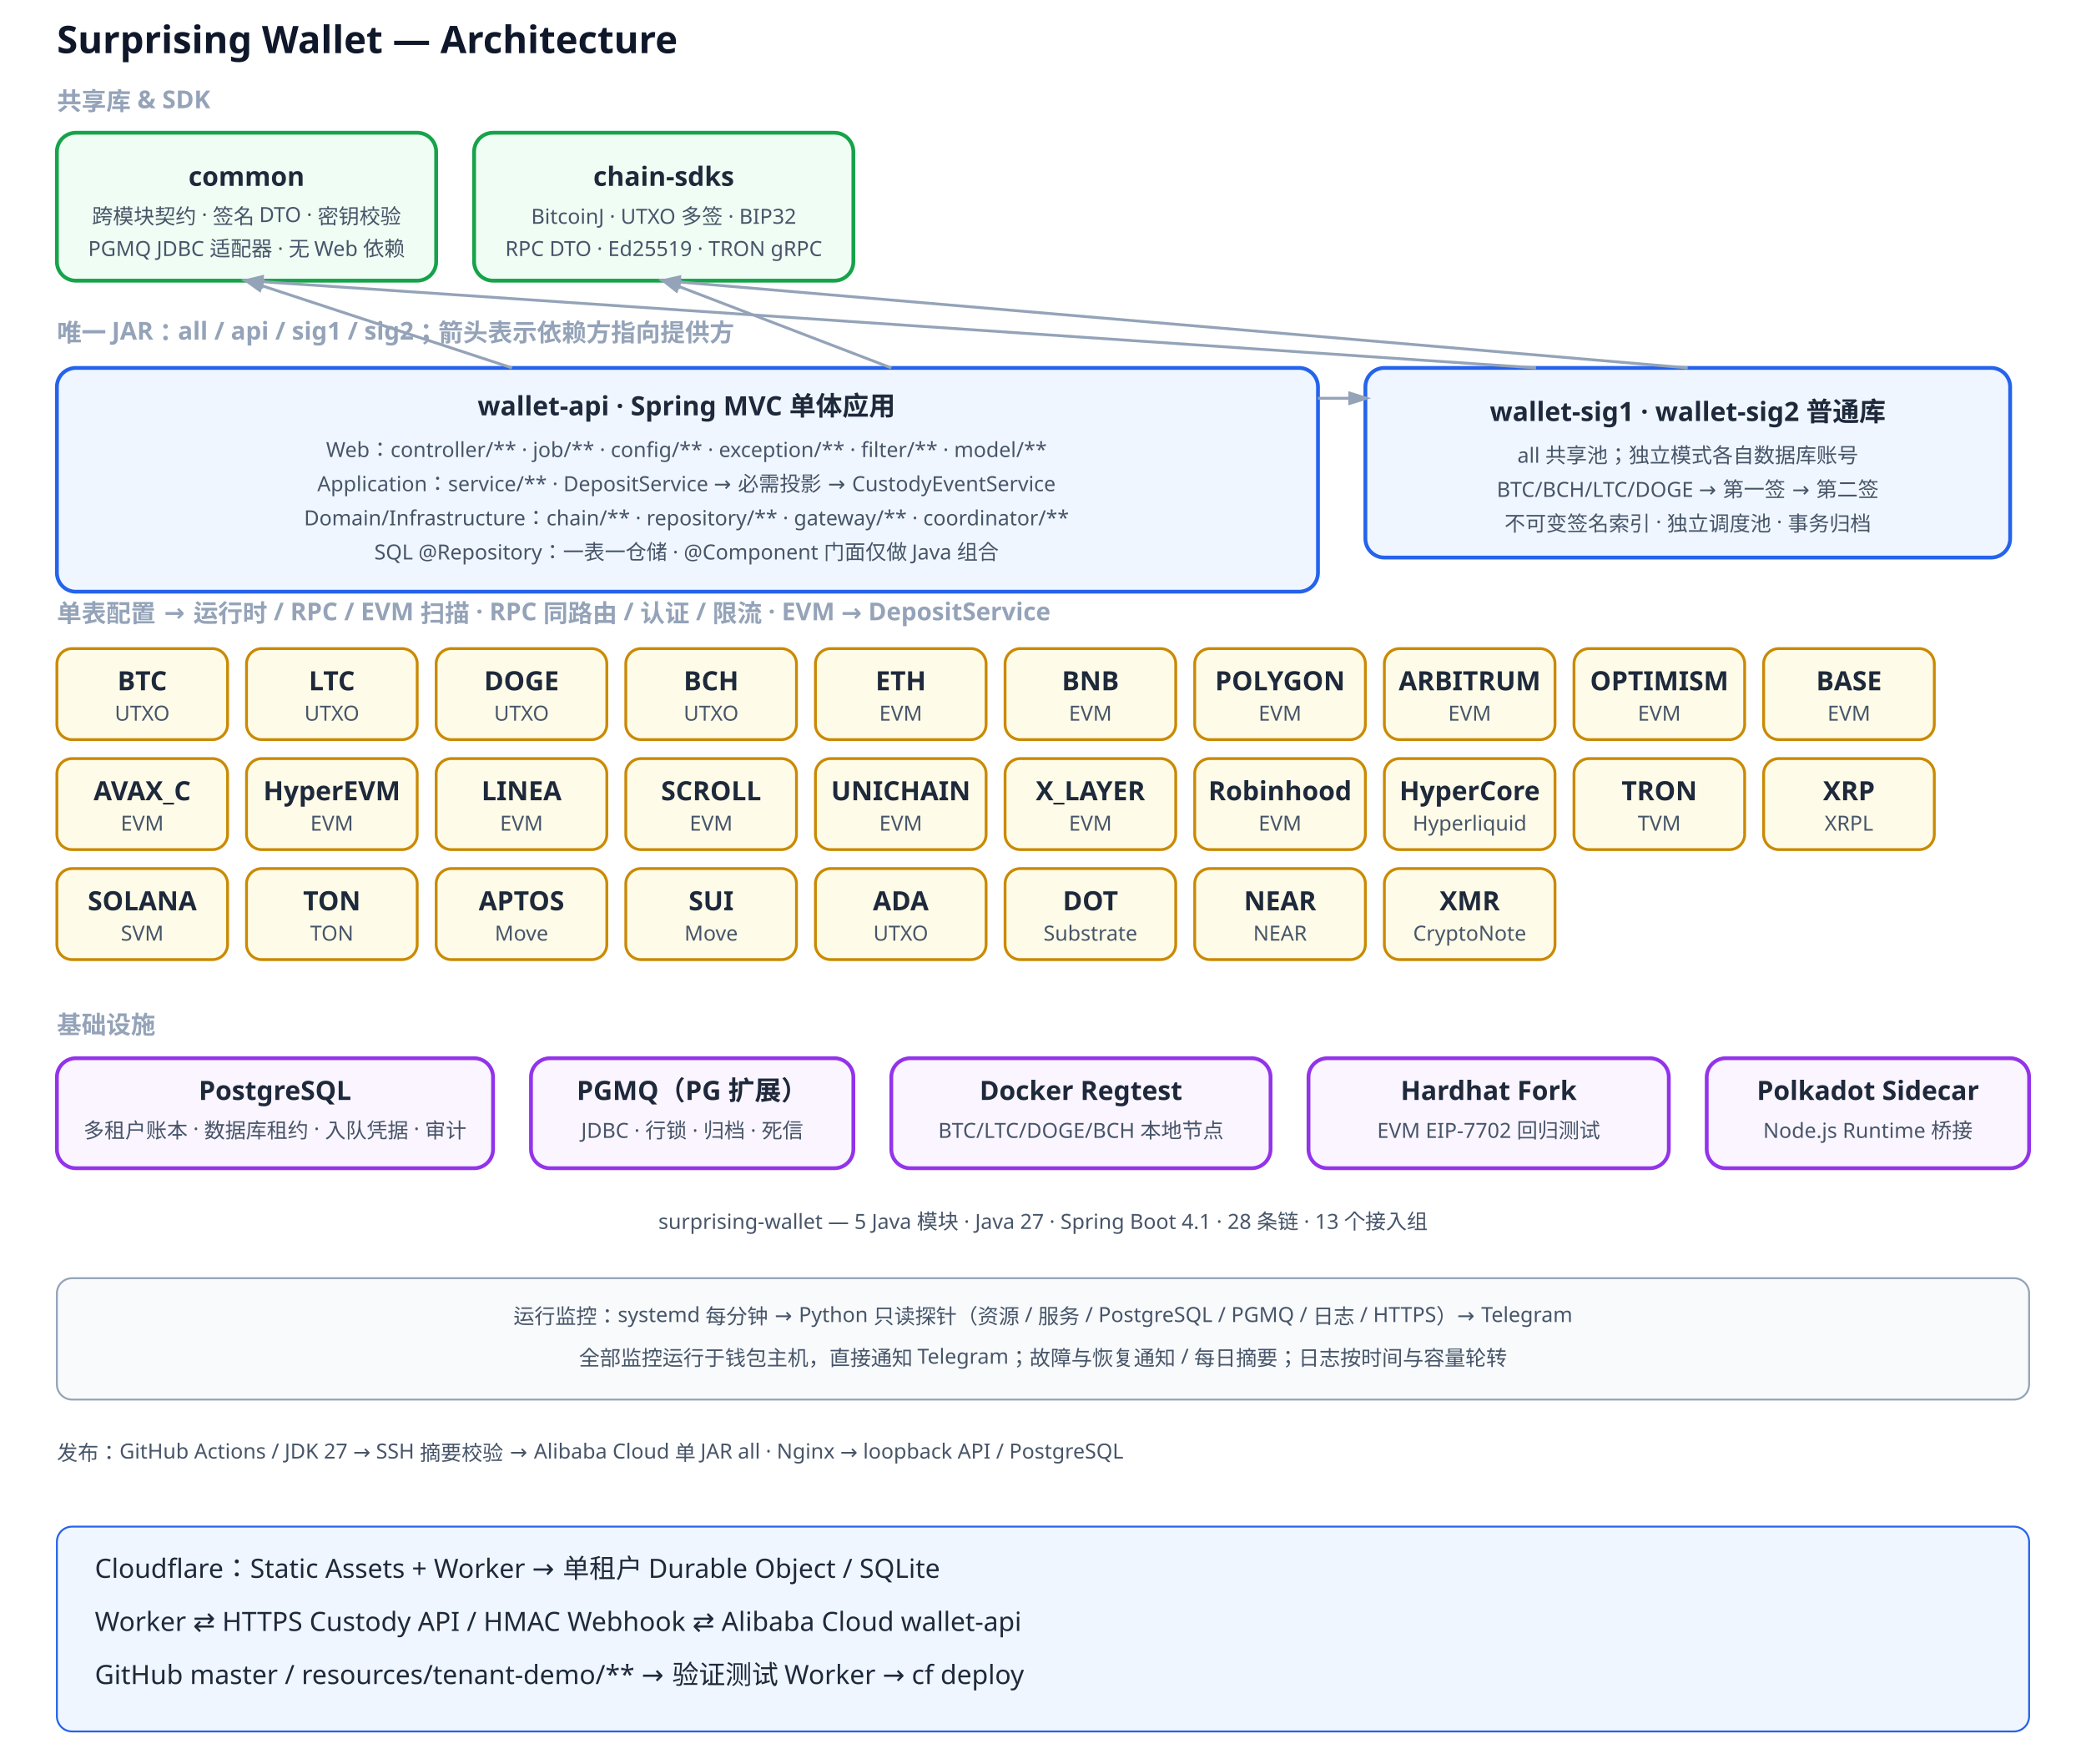
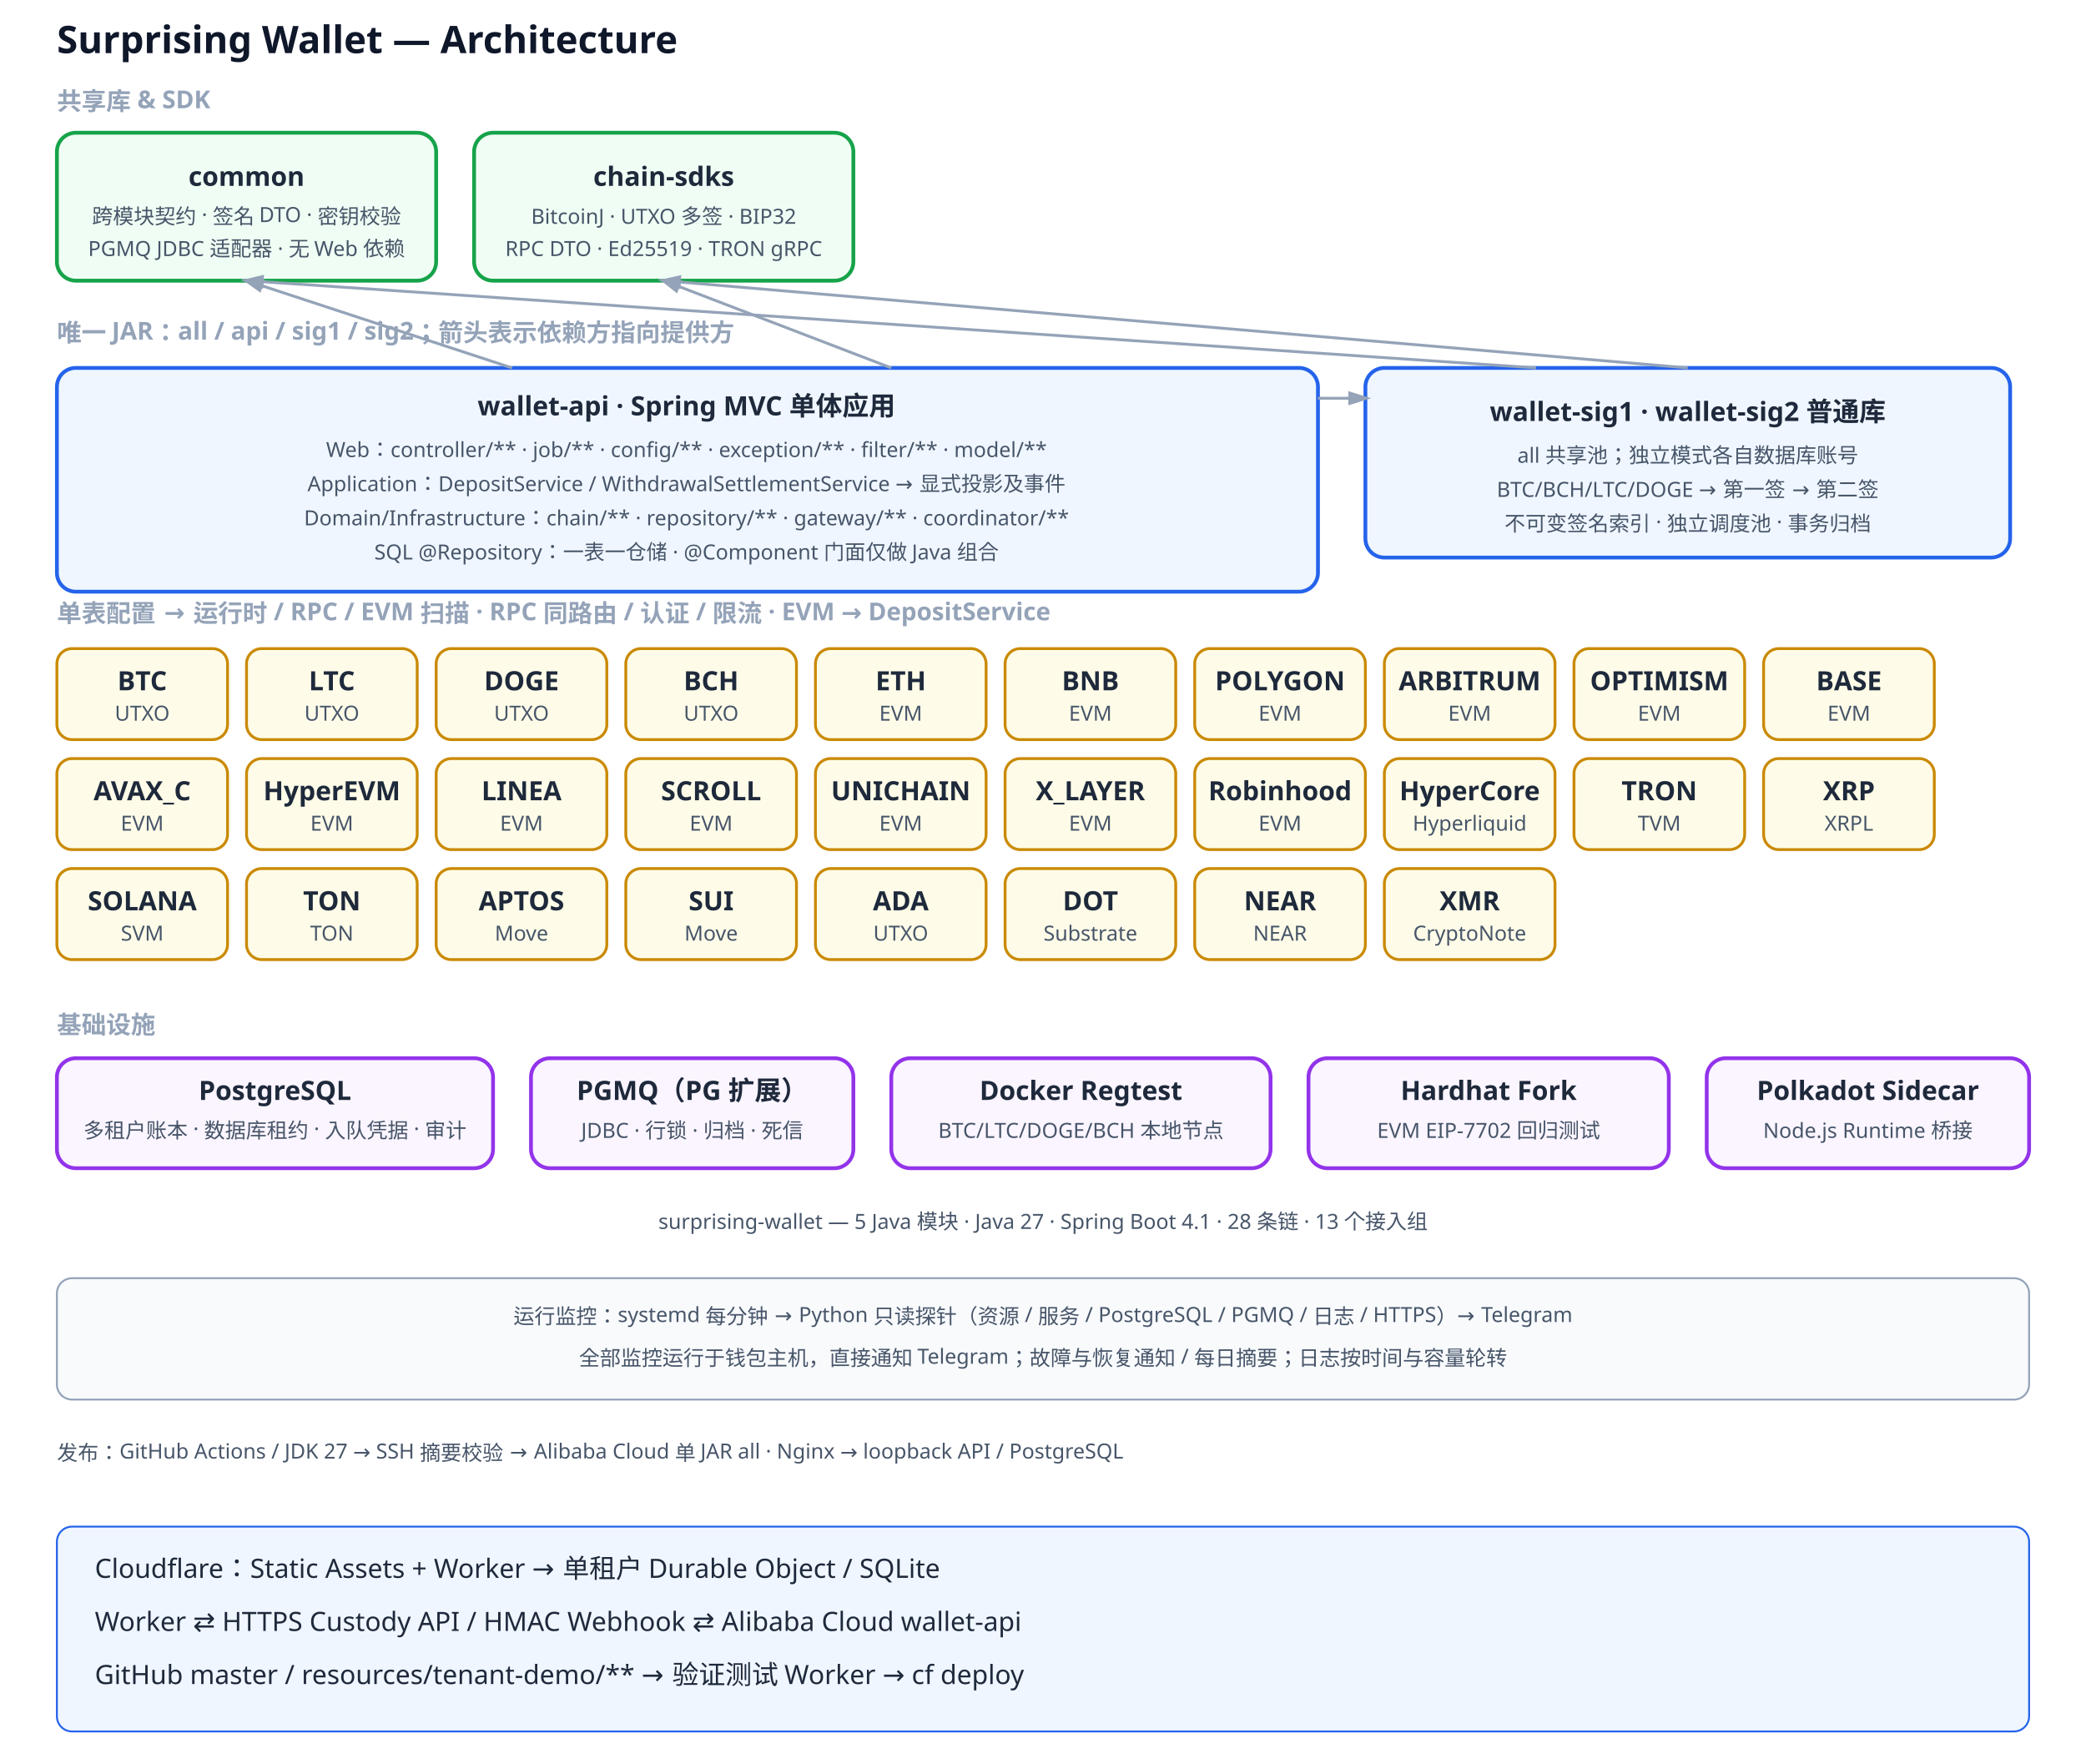
<svg xmlns="http://www.w3.org/2000/svg" width="1100" height="930" viewBox="0 0 1100 930">
  <style>
    .svc   { fill: #eff6ff; stroke: #2563eb; stroke-width: 2; rx: 10; }
    .lib   { fill: #f0fdf4; stroke: #16a34a; stroke-width: 2; rx: 10; }
    .chain { fill: #fefce8; stroke: #ca8a04; stroke-width: 1.5; rx: 8; }
    .infra { fill: #faf5ff; stroke: #9333ea; stroke-width: 2; rx: 10; }
    .label { font: 14px sans-serif; font-weight: 700; fill: #1e293b; }
    .desc  { font: 11px sans-serif; fill: #475569; }
    .title { font: 20px sans-serif; font-weight: 700; fill: #0f172a; }
    .sep   { font: 13px sans-serif; font-weight: 600; fill: #94a3b8; }
    .arrow { stroke: #94a3b8; stroke-width: 1.5; marker-end: url(#arr); }
  </style>
  <defs>
    <marker id="arr" markerWidth="8" markerHeight="8" refX="6" refY="2.5" orient="auto" markerUnits="strokeWidth">
      <path d="M0,0 L0,5 L8,2.5 z" fill="#94a3b8" />
    </marker>
  </defs>
  <text x="30" y="28" class="title">Surprising Wallet —  Architecture</text>
  <text x="30" y="58" class="sep"> 共享库 &amp; SDK</text>
  <rect x="30" y="70" width="200" height="78" class="lib" />
  <text x="130" y="98" text-anchor="middle" class="label">common</text>
  <text x="130" y="118" text-anchor="middle" class="desc">跨模块契约 · 签名 DTO · 密钥校验</text>
  <text x="130" y="135" text-anchor="middle" class="desc">PGMQ JDBC 适配器 · 无 Web 依赖</text>
  <rect x="250" y="70" width="200" height="78" class="lib" />
  <text x="350" y="98" text-anchor="middle" class="label">chain-sdks</text>
  <text x="350" y="118" text-anchor="middle" class="desc">BitcoinJ · UTXO 多签 · BIP32</text>
  <text x="350" y="135" text-anchor="middle" class="desc">RPC DTO · Ed25519 · TRON gRPC</text>
  <text x="30" y="180" class="sep"> 唯一 JAR：all / api / sig1 / sig2；箭头表示依赖方指向提供方</text>
  <rect x="30" y="194" width="665" height="118" class="svc" />
  <text x="362" y="219" text-anchor="middle" class="label">wallet-api · Spring MVC 单体应用</text>
  <text x="362" y="241" text-anchor="middle" class="desc">Web：controller/** · job/** · config/** · exception/** · filter/** · model/**</text>
-   <text x="362" y="259" text-anchor="middle" class="desc">Application：service/** · DepositService → 必需投影 → CustodyEventService</text>
+   <text x="362" y="259" text-anchor="middle" class="desc">Application：DepositService / WithdrawalSettlementService → 显式投影及事件</text>
  <text x="362" y="277" text-anchor="middle" class="desc">Domain/Infrastructure：chain/** · repository/** · gateway/** · coordinator/**</text>
  <text x="362" y="295" text-anchor="middle" class="desc">SQL @Repository：一表一仓储 · @Component 门面仅做 Java 组合</text>
  <rect x="720" y="194" width="340" height="100" class="svc" />
  <text x="890" y="222" text-anchor="middle" class="label">wallet-sig1 · wallet-sig2 普通库</text>
  <text x="890" y="244" text-anchor="middle" class="desc">all 共享池；独立模式各自数据库账号</text>
  <text x="890" y="262" text-anchor="middle" class="desc">BTC/BCH/LTC/DOGE → 第一签 → 第二签</text>
  <text x="890" y="280" text-anchor="middle" class="desc">不可变签名索引 · 独立调度池 · 事务归档</text>
  <line x1="695" y1="210" x2="720" y2="210" class="arrow" />
  <line x1="270" y1="194" x2="130" y2="148" class="arrow" />
  <line x1="470" y1="194" x2="350" y2="148" class="arrow" />
  <line x1="810" y1="194" x2="130" y2="148" class="arrow" />
  <line x1="890" y1="194" x2="350" y2="148" class="arrow" />
  <text x="30" y="328" class="sep"> 单表配置 → 运行时 / RPC / EVM 扫描 · RPC 同路由 / 认证 / 限流 · EVM → DepositService</text>
  <rect x="30" y="342" width="90" height="48" class="chain" />
  <text x="75" y="364" text-anchor="middle" class="label">BTC</text>
  <text x="75" y="380" text-anchor="middle" class="desc">UTXO</text>
  <rect x="130" y="342" width="90" height="48" class="chain" />
  <text x="175" y="364" text-anchor="middle" class="label">LTC</text>
  <text x="175" y="380" text-anchor="middle" class="desc">UTXO</text>
  <rect x="230" y="342" width="90" height="48" class="chain" />
  <text x="275" y="364" text-anchor="middle" class="label">DOGE</text>
  <text x="275" y="380" text-anchor="middle" class="desc">UTXO</text>
  <rect x="330" y="342" width="90" height="48" class="chain" />
  <text x="375" y="364" text-anchor="middle" class="label">BCH</text>
  <text x="375" y="380" text-anchor="middle" class="desc">UTXO</text>
  <rect x="430" y="342" width="90" height="48" class="chain" />
  <text x="475" y="364" text-anchor="middle" class="label">ETH</text>
  <text x="475" y="380" text-anchor="middle" class="desc">EVM</text>
  <rect x="530" y="342" width="90" height="48" class="chain" />
  <text x="575" y="364" text-anchor="middle" class="label">BNB</text>
  <text x="575" y="380" text-anchor="middle" class="desc">EVM</text>
  <rect x="630" y="342" width="90" height="48" class="chain" />
  <text x="675" y="364" text-anchor="middle" class="label">POLYGON</text>
  <text x="675" y="380" text-anchor="middle" class="desc">EVM</text>
  <rect x="730" y="342" width="90" height="48" class="chain" />
  <text x="775" y="364" text-anchor="middle" class="label">ARBITRUM</text>
  <text x="775" y="380" text-anchor="middle" class="desc">EVM</text>
  <rect x="830" y="342" width="90" height="48" class="chain" />
  <text x="875" y="364" text-anchor="middle" class="label">OPTIMISM</text>
  <text x="875" y="380" text-anchor="middle" class="desc">EVM</text>
  <rect x="930" y="342" width="90" height="48" class="chain" />
  <text x="975" y="364" text-anchor="middle" class="label">BASE</text>
  <text x="975" y="380" text-anchor="middle" class="desc">EVM</text>
  <rect x="30" y="400" width="90" height="48" class="chain" />
  <text x="75" y="422" text-anchor="middle" class="label">AVAX_C</text>
  <text x="75" y="438" text-anchor="middle" class="desc">EVM</text>
  <rect x="130" y="400" width="90" height="48" class="chain" />
  <text x="175" y="422" text-anchor="middle" class="label">HyperEVM</text>
  <text x="175" y="438" text-anchor="middle" class="desc">EVM</text>
  <rect x="230" y="400" width="90" height="48" class="chain" />
  <text x="275" y="422" text-anchor="middle" class="label">LINEA</text>
  <text x="275" y="438" text-anchor="middle" class="desc">EVM</text>
  <rect x="330" y="400" width="90" height="48" class="chain" />
  <text x="375" y="422" text-anchor="middle" class="label">SCROLL</text>
  <text x="375" y="438" text-anchor="middle" class="desc">EVM</text>
  <rect x="430" y="400" width="90" height="48" class="chain" />
  <text x="475" y="422" text-anchor="middle" class="label">UNICHAIN</text>
  <text x="475" y="438" text-anchor="middle" class="desc">EVM</text>
  <rect x="530" y="400" width="90" height="48" class="chain" />
  <text x="575" y="422" text-anchor="middle" class="label">X_LAYER</text>
  <text x="575" y="438" text-anchor="middle" class="desc">EVM</text>
  <rect x="630" y="400" width="90" height="48" class="chain" />
  <text x="675" y="422" text-anchor="middle" class="label">Robinhood</text>
  <text x="675" y="438" text-anchor="middle" class="desc">EVM</text>
  <rect x="730" y="400" width="90" height="48" class="chain" />
  <text x="775" y="422" text-anchor="middle" class="label">HyperCore</text>
  <text x="775" y="438" text-anchor="middle" class="desc">Hyperliquid</text>
  <rect x="830" y="400" width="90" height="48" class="chain" />
  <text x="875" y="422" text-anchor="middle" class="label">TRON</text>
  <text x="875" y="438" text-anchor="middle" class="desc">TVM</text>
  <rect x="930" y="400" width="90" height="48" class="chain" />
  <text x="975" y="422" text-anchor="middle" class="label">XRP</text>
  <text x="975" y="438" text-anchor="middle" class="desc">XRPL</text>
  <rect x="30" y="458" width="90" height="48" class="chain" />
  <text x="75" y="480" text-anchor="middle" class="label">SOLANA</text>
  <text x="75" y="496" text-anchor="middle" class="desc">SVM</text>
  <rect x="130" y="458" width="90" height="48" class="chain" />
  <text x="175" y="480" text-anchor="middle" class="label">TON</text>
  <text x="175" y="496" text-anchor="middle" class="desc">TON</text>
  <rect x="230" y="458" width="90" height="48" class="chain" />
  <text x="275" y="480" text-anchor="middle" class="label">APTOS</text>
  <text x="275" y="496" text-anchor="middle" class="desc">Move</text>
  <rect x="330" y="458" width="90" height="48" class="chain" />
  <text x="375" y="480" text-anchor="middle" class="label">SUI</text>
  <text x="375" y="496" text-anchor="middle" class="desc">Move</text>
  <rect x="430" y="458" width="90" height="48" class="chain" />
  <text x="475" y="480" text-anchor="middle" class="label">ADA</text>
  <text x="475" y="496" text-anchor="middle" class="desc">UTXO</text>
  <rect x="530" y="458" width="90" height="48" class="chain" />
  <text x="575" y="480" text-anchor="middle" class="label">DOT</text>
  <text x="575" y="496" text-anchor="middle" class="desc">Substrate</text>
  <rect x="630" y="458" width="90" height="48" class="chain" />
  <text x="675" y="480" text-anchor="middle" class="label">NEAR</text>
  <text x="675" y="496" text-anchor="middle" class="desc">NEAR</text>
  <rect x="730" y="458" width="90" height="48" class="chain" />
  <text x="775" y="480" text-anchor="middle" class="label">XMR</text>
  <text x="775" y="496" text-anchor="middle" class="desc">CryptoNote</text>
  <text x="30" y="545" class="sep"> 基础设施</text>
  <rect x="30" y="558" width="230" height="58" class="infra" />
  <text x="145" y="580" text-anchor="middle" class="label">PostgreSQL</text>
  <text x="145" y="600" text-anchor="middle" class="desc">多租户账本 · 数据库租约 · 入队凭据 · 审计</text>
  <rect x="280" y="558" width="170" height="58" class="infra" />
  <text x="365" y="580" text-anchor="middle" class="label">PGMQ（PG 扩展）</text>
  <text x="365" y="600" text-anchor="middle" class="desc">JDBC · 行锁 · 归档 · 死信</text>
  <rect x="470" y="558" width="200" height="58" class="infra" />
  <text x="570" y="580" text-anchor="middle" class="label">Docker Regtest</text>
  <text x="570" y="600" text-anchor="middle" class="desc">BTC/LTC/DOGE/BCH 本地节点</text>
  <rect x="690" y="558" width="190" height="58" class="infra" />
  <text x="785" y="580" text-anchor="middle" class="label">Hardhat Fork</text>
  <text x="785" y="600" text-anchor="middle" class="desc">EVM EIP-7702 回归测试</text>
  <rect x="900" y="558" width="170" height="58" class="infra" />
  <text x="985" y="580" text-anchor="middle" class="label">Polkadot Sidecar</text>
  <text x="985" y="600" text-anchor="middle" class="desc">Node.js Runtime 桥接</text>
  <text x="550" y="648" text-anchor="middle" class="desc" fill="#94a3b8" font-size="11">surprising-wallet — 5 Java 模块 · Java 27 · Spring Boot 4.1 · 28 条链 · 13 个接入组</text>
  <text x="30" y="770" class="desc">发布：GitHub Actions / JDK 27 → SSH 摘要校验 → Alibaba Cloud 单 JAR all · Nginx → loopback API / PostgreSQL</text>
  <rect x="30" y="674" width="1040" height="64" fill="#f8fafc" stroke="#94a3b8" rx="8" />
  <text x="550" y="698" text-anchor="middle" class="desc">运行监控：systemd 每分钟 → Python 只读探针（资源 / 服务 / PostgreSQL / PGMQ / 日志 / HTTPS）→ Telegram</text>
  <text x="550" y="720" text-anchor="middle" class="desc">全部监控运行于钱包主机，直接通知 Telegram；故障与恢复通知 / 每日摘要；日志按时间与容量轮转</text>
  <rect x="30" y="805" width="1040" height="108" rx="8" fill="#eff6ff" stroke="#2563eb" />
  <text x="50" y="832" style="font:14px sans-serif;fill:#1e293b">Cloudflare：Static Assets + Worker → 单租户 Durable Object / SQLite</text>
  <text x="50" y="860" style="font:14px sans-serif;fill:#1e293b">Worker ⇄ HTTPS Custody API / HMAC Webhook ⇄ Alibaba Cloud wallet-api</text>
  <text x="50" y="888" style="font:14px sans-serif;fill:#1e293b">GitHub master / resources/tenant-demo/** → 验证测试 Worker → cf deploy</text>
</svg>
